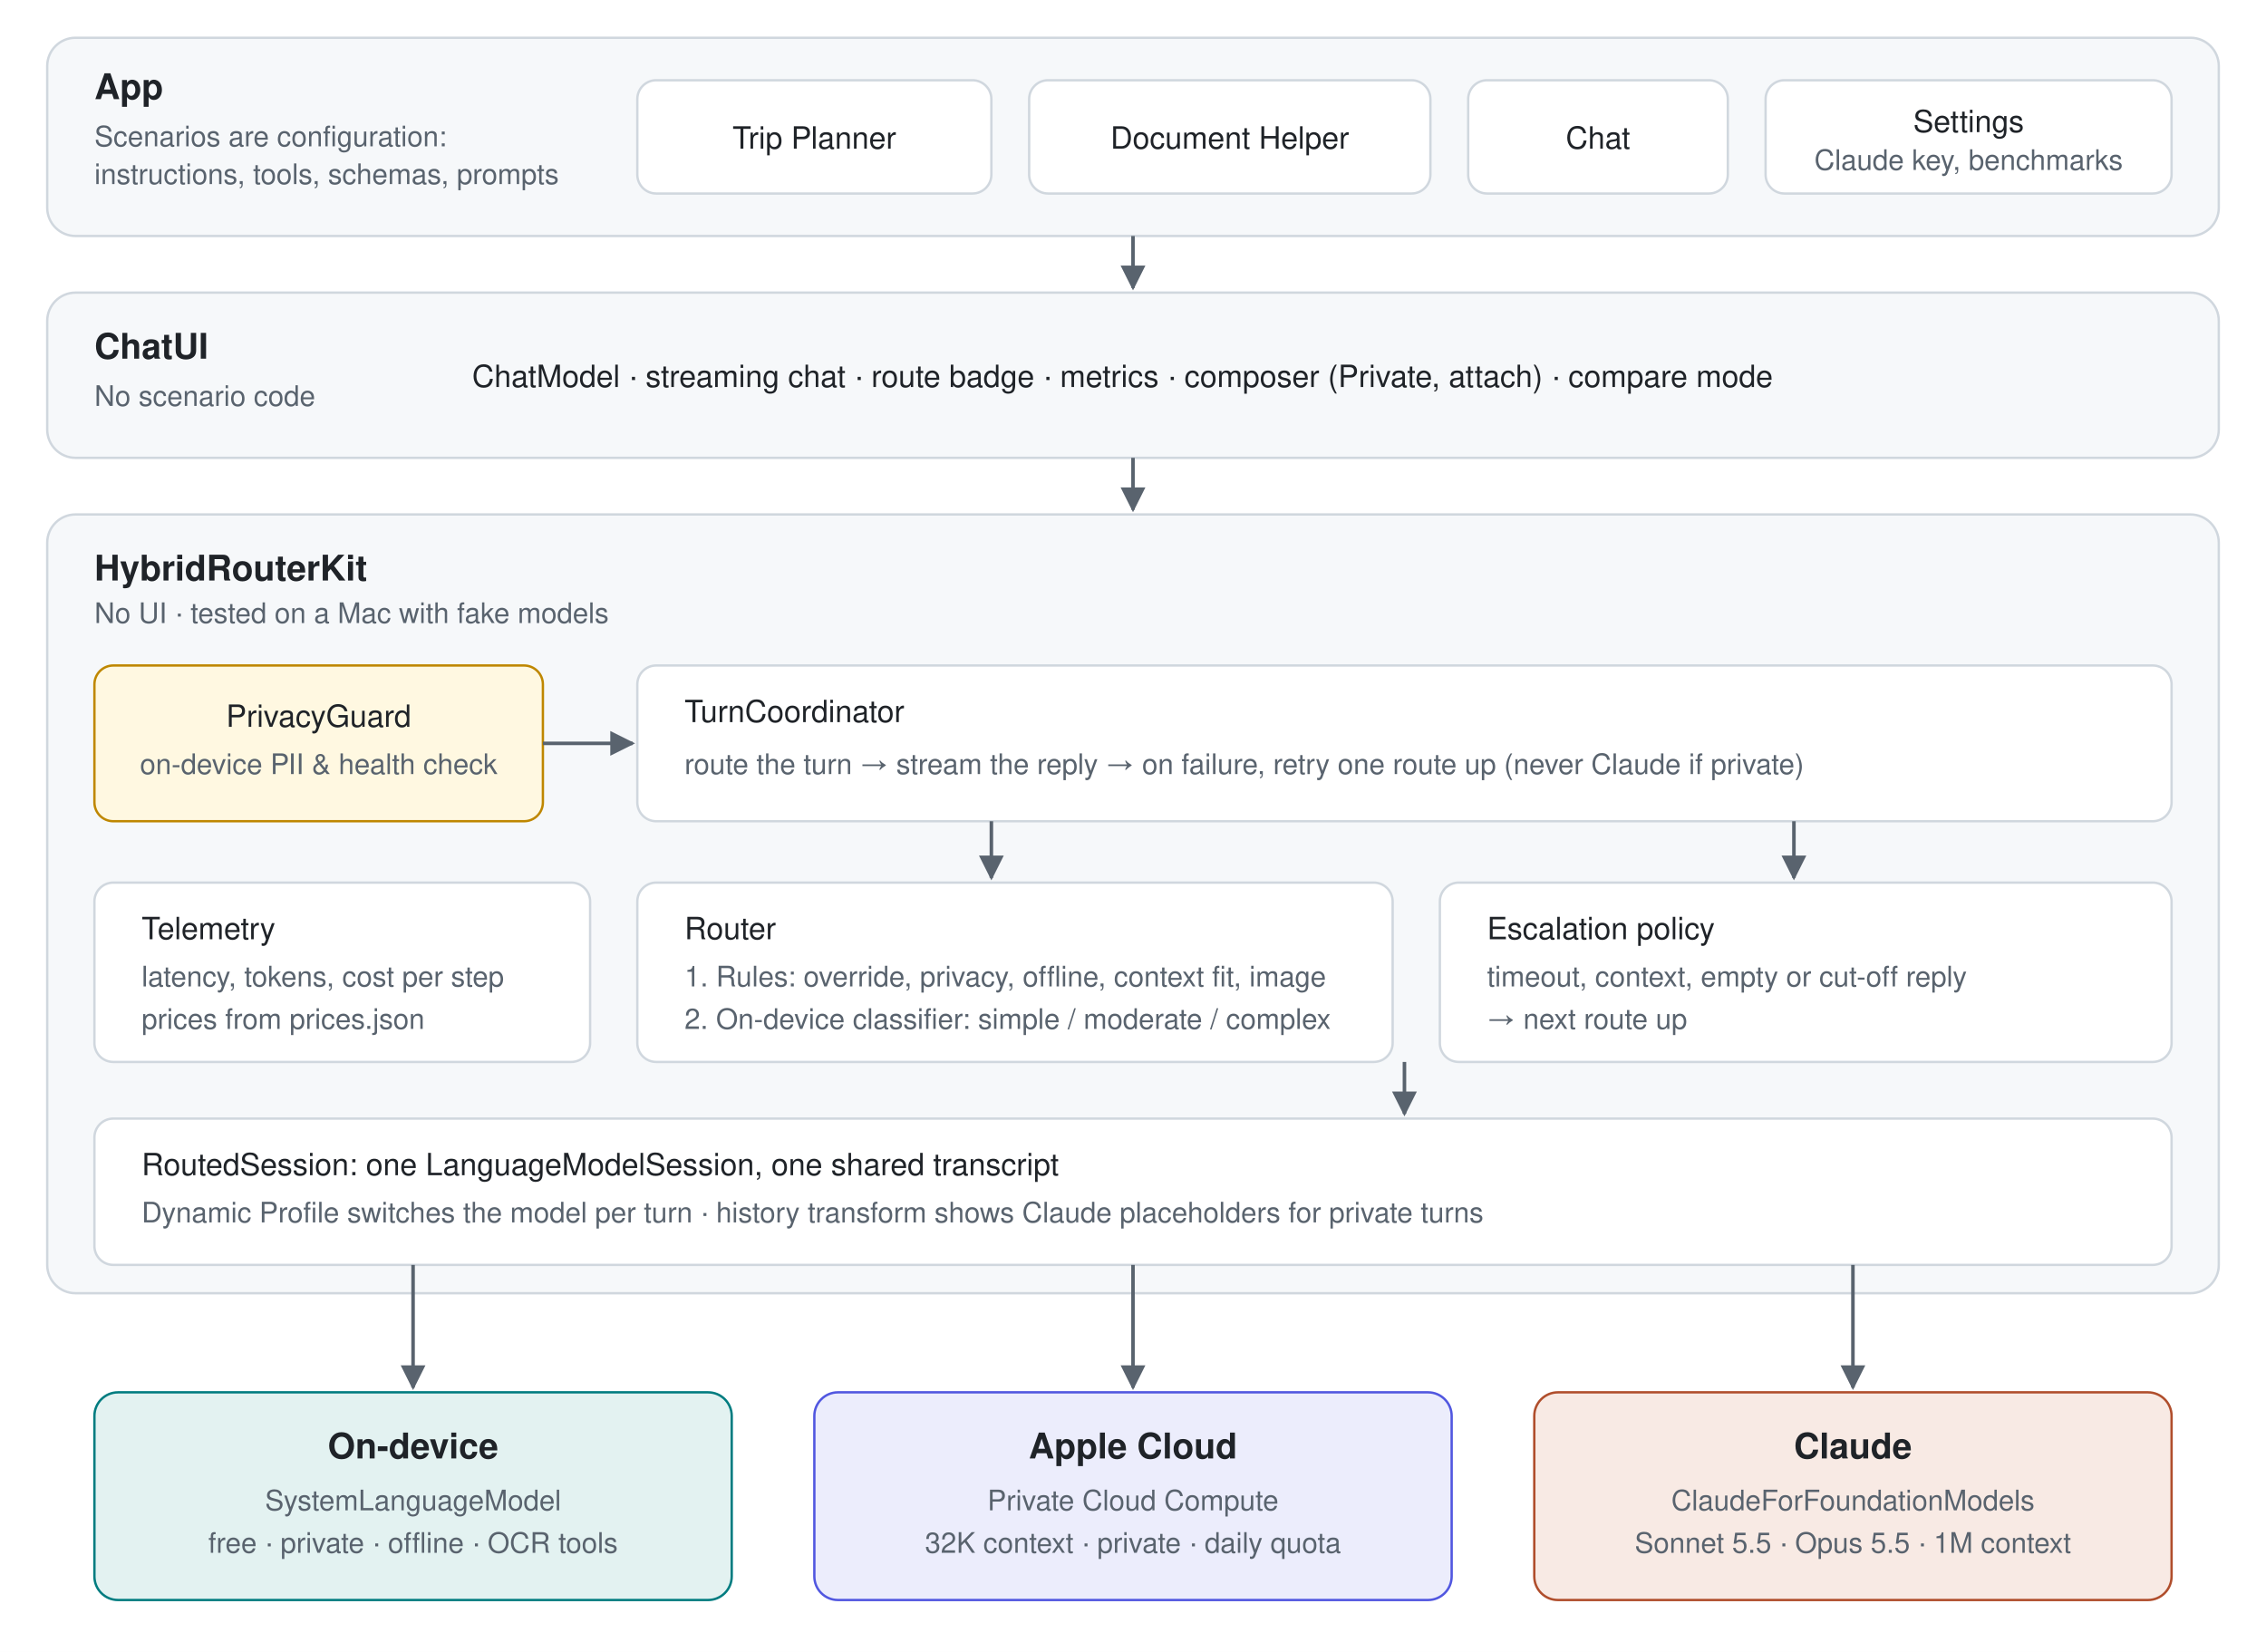
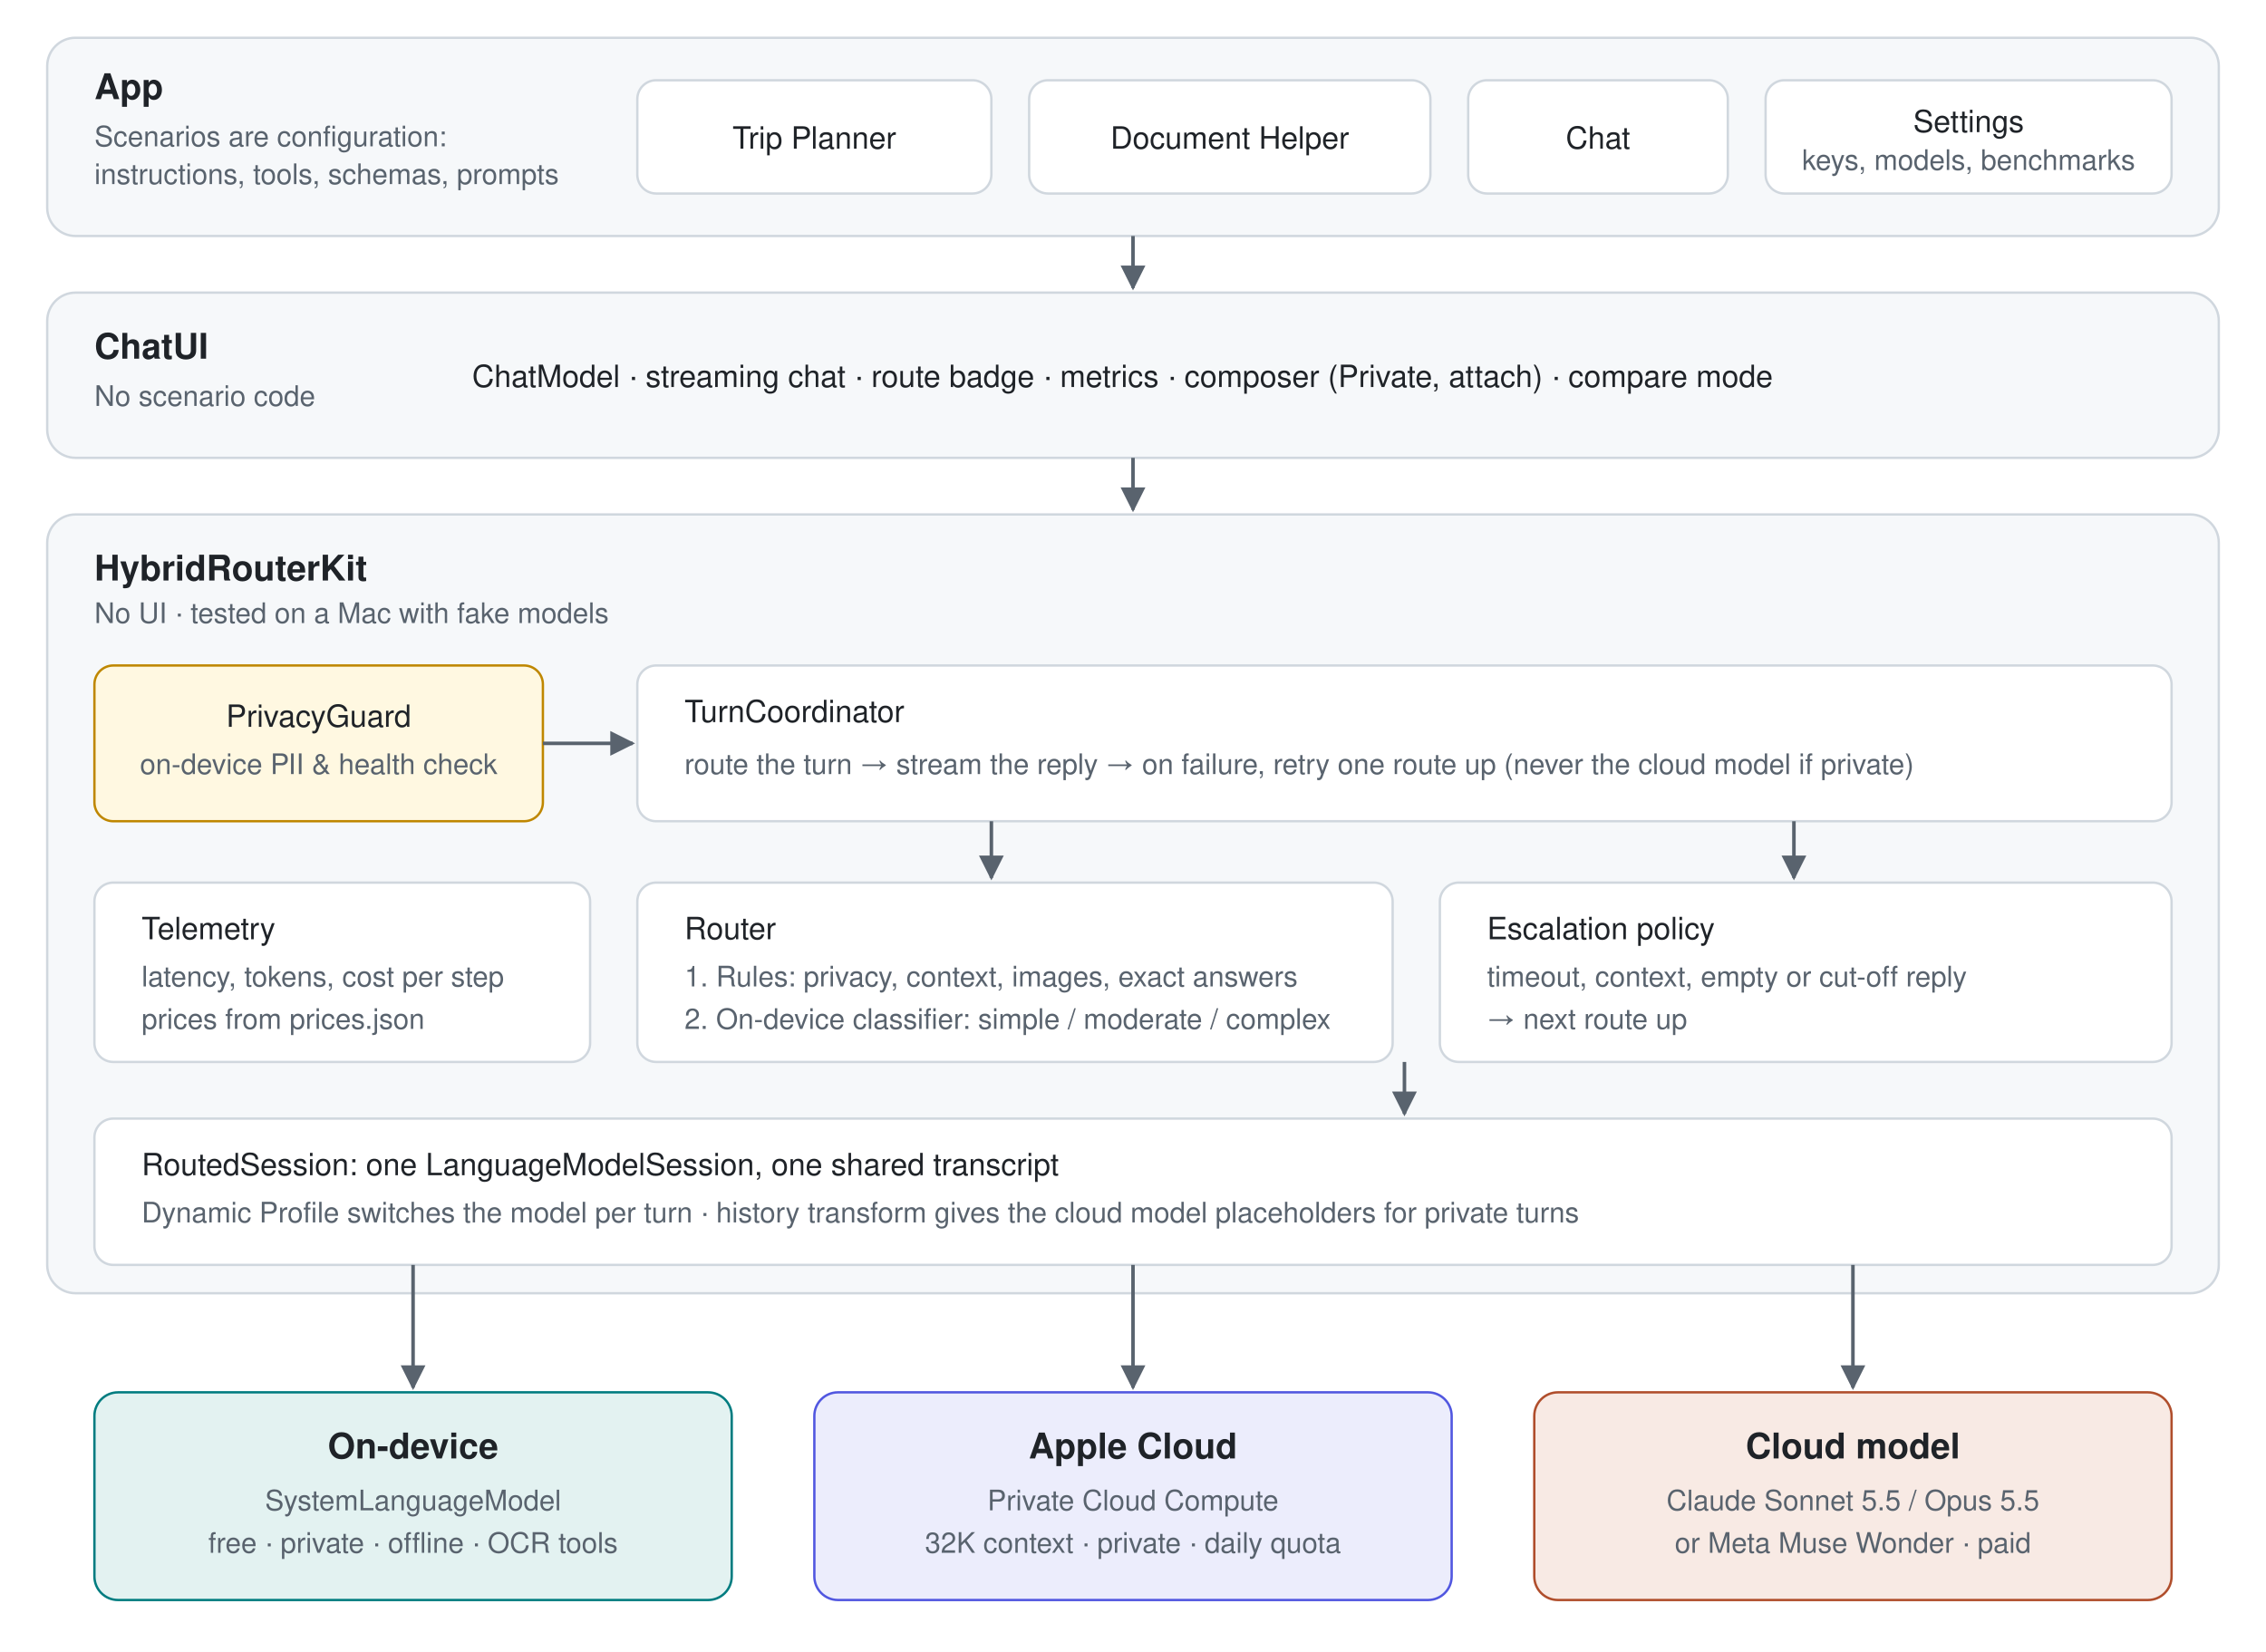
<svg xmlns="http://www.w3.org/2000/svg" viewBox="0 0 960 700" width="960" height="700" font-family="-apple-system, BlinkMacSystemFont, 'Segoe UI', Helvetica, Arial, sans-serif">
  <style>
    .bg { fill: #ffffff; }
    .panel { fill: #f6f8fa; stroke: #d0d7de; }
    .box { fill: #ffffff; stroke: #d0d7de; }
    .title { fill: #1f2328; font-weight: 600; font-size: 15px; }
    .label { fill: #1f2328; font-size: 13px; }
    .note { fill: #59636e; font-size: 12px; }
    .arrow { stroke: #59636e; stroke-width: 1.5; fill: none; marker-end: url(#head); }
    .head { fill: #59636e; }
    .device { fill: #e3f2f1; stroke: #007c80; }
    .cloud { fill: #ecedfc; stroke: #5157e0; }
    .claude { fill: #f8eae4; stroke: #b04e2c; }
    .private { fill: #fff8e1; stroke: #bf8700; }
-     @media (prefers-color-scheme: dark) {
-       .bg { fill: #0d1117; }
-       .panel { fill: #161b22; stroke: #30363d; }
-       .box { fill: #0d1117; stroke: #30363d; }
-       .title, .label { fill: #e6edf3; }
-       .note { fill: #9198a1; }
-       .arrow { stroke: #9198a1; }
-       .head { fill: #9198a1; }
-       .device { fill: #0e2526; stroke: #3fd0c8; }
-       .cloud { fill: #1a1b33; stroke: #7880ff; }
-       .claude { fill: #2b1a13; stroke: #e07b56; }
-       .private { fill: #2a2210; stroke: #d29922; }
-     }
  </style>
  <defs>
    <marker id="head" viewBox="0 0 10 10" refX="9" refY="5" markerWidth="7" markerHeight="7" orient="auto-start-reverse">
      <path class="head" d="M 0 0 L 10 5 L 0 10 z" />
    </marker>
  </defs>
  <rect class="bg" x="0" y="0" width="960" height="700" />
  <rect class="panel" x="20" y="16" width="920" height="84" rx="12" />
  <text class="title" x="40" y="42">App</text>
  <text class="note" x="40" y="62">Scenarios are configuration:</text>
  <text class="note" x="40" y="78">instructions, tools, schemas, prompts</text>
  <rect class="box" x="270" y="34" width="150" height="48" rx="8" />
  <text class="label" x="345" y="63" text-anchor="middle">Trip Planner</text>
  <rect class="box" x="436" y="34" width="170" height="48" rx="8" />
  <text class="label" x="521" y="63" text-anchor="middle">Document Helper</text>
  <rect class="box" x="622" y="34" width="110" height="48" rx="8" />
  <text class="label" x="677" y="63" text-anchor="middle">Chat</text>
  <rect class="box" x="748" y="34" width="172" height="48" rx="8" />
  <text class="label" x="834" y="56" text-anchor="middle">Settings</text>
-   <text class="note" x="834" y="72" text-anchor="middle">Claude key, benchmarks</text>
+   <text class="note" x="834" y="72" text-anchor="middle">keys, models, benchmarks</text>
  <path class="arrow" d="M 480 100 L 480 122" />
  <rect class="panel" x="20" y="124" width="920" height="70" rx="12" />
  <text class="title" x="40" y="152">ChatUI</text>
  <text class="note" x="40" y="172">No scenario code</text>
  <text class="label" x="200" y="164">ChatModel · streaming chat · route badge · metrics · composer (Private, attach) · compare mode</text>
  <path class="arrow" d="M 480 194 L 480 216" />
  <rect class="panel" x="20" y="218" width="920" height="330" rx="12" />
  <text class="title" x="40" y="246">HybridRouterKit</text>
  <text class="note" x="40" y="264">No UI · tested on a Mac with fake models</text>
  <rect class="private" x="40" y="282" width="190" height="66" rx="8" />
  <text class="label" x="135" y="308" text-anchor="middle">PrivacyGuard</text>
  <text class="note" x="135" y="328" text-anchor="middle">on-device PII &amp; health check</text>
  <path class="arrow" d="M 230 315 L 268 315" />
  <rect class="box" x="270" y="282" width="650" height="66" rx="8" />
  <text class="label" x="290" y="306">TurnCoordinator</text>
-   <text class="note" x="290" y="328">route the turn → stream the reply → on failure, retry one route up (never Claude if private)</text>
+   <text class="note" x="290" y="328">route the turn → stream the reply → on failure, retry one route up (never the cloud model if private)</text>
  <path class="arrow" d="M 420 348 L 420 372" />
  <path class="arrow" d="M 760 348 L 760 372" />
  <rect class="box" x="270" y="374" width="320" height="76" rx="8" />
  <text class="label" x="290" y="398">Router</text>
-   <text class="note" x="290" y="418">1. Rules: override, privacy, offline, context fit, image</text>
+   <text class="note" x="290" y="418">1. Rules: privacy, context, images, exact answers</text>
  <text class="note" x="290" y="436">2. On-device classifier: simple / moderate / complex</text>
  <rect class="box" x="610" y="374" width="310" height="76" rx="8" />
  <text class="label" x="630" y="398">Escalation policy</text>
  <text class="note" x="630" y="418">timeout, context, empty or cut-off reply</text>
  <text class="note" x="630" y="436">→ next route up</text>
  <rect class="box" x="40" y="374" width="210" height="76" rx="8" />
  <text class="label" x="60" y="398">Telemetry</text>
  <text class="note" x="60" y="418">latency, tokens, cost per step</text>
  <text class="note" x="60" y="436">prices from prices.json</text>
  <path class="arrow" d="M 595 450 L 595 472" />
  <rect class="box" x="40" y="474" width="880" height="62" rx="8" />
  <text class="label" x="60" y="498">RoutedSession: one LanguageModelSession, one shared transcript</text>
-   <text class="note" x="60" y="518">Dynamic Profile switches the model per turn · history transform shows Claude placeholders for private turns</text>
+   <text class="note" x="60" y="518">Dynamic Profile switches the model per turn · history transform gives the cloud model placeholders for private turns</text>
  <path class="arrow" d="M 175 536 L 175 588" />
  <path class="arrow" d="M 480 536 L 480 588" />
  <path class="arrow" d="M 785 536 L 785 588" />
  <rect class="device" x="40" y="590" width="270" height="88" rx="10" />
  <text class="title" x="175" y="618" text-anchor="middle">On-device</text>
  <text class="note" x="175" y="640" text-anchor="middle">SystemLanguageModel</text>
  <text class="note" x="175" y="658" text-anchor="middle">free · private · offline · OCR tools</text>
  <rect class="cloud" x="345" y="590" width="270" height="88" rx="10" />
  <text class="title" x="480" y="618" text-anchor="middle">Apple Cloud</text>
  <text class="note" x="480" y="640" text-anchor="middle">Private Cloud Compute</text>
  <text class="note" x="480" y="658" text-anchor="middle">32K context · private · daily quota</text>
  <rect class="claude" x="650" y="590" width="270" height="88" rx="10" />
-   <text class="title" x="785" y="618" text-anchor="middle">Claude</text>
-   <text class="note" x="785" y="640" text-anchor="middle">ClaudeForFoundationModels</text>
-   <text class="note" x="785" y="658" text-anchor="middle">Sonnet 5.5 · Opus 5.5 · 1M context</text>
+   <text class="title" x="785" y="618" text-anchor="middle">Cloud model</text>
+   <text class="note" x="785" y="640" text-anchor="middle">Claude Sonnet 5.5 / Opus 5.5</text>
+   <text class="note" x="785" y="658" text-anchor="middle">or Meta Muse Wonder · paid</text>
</svg>
